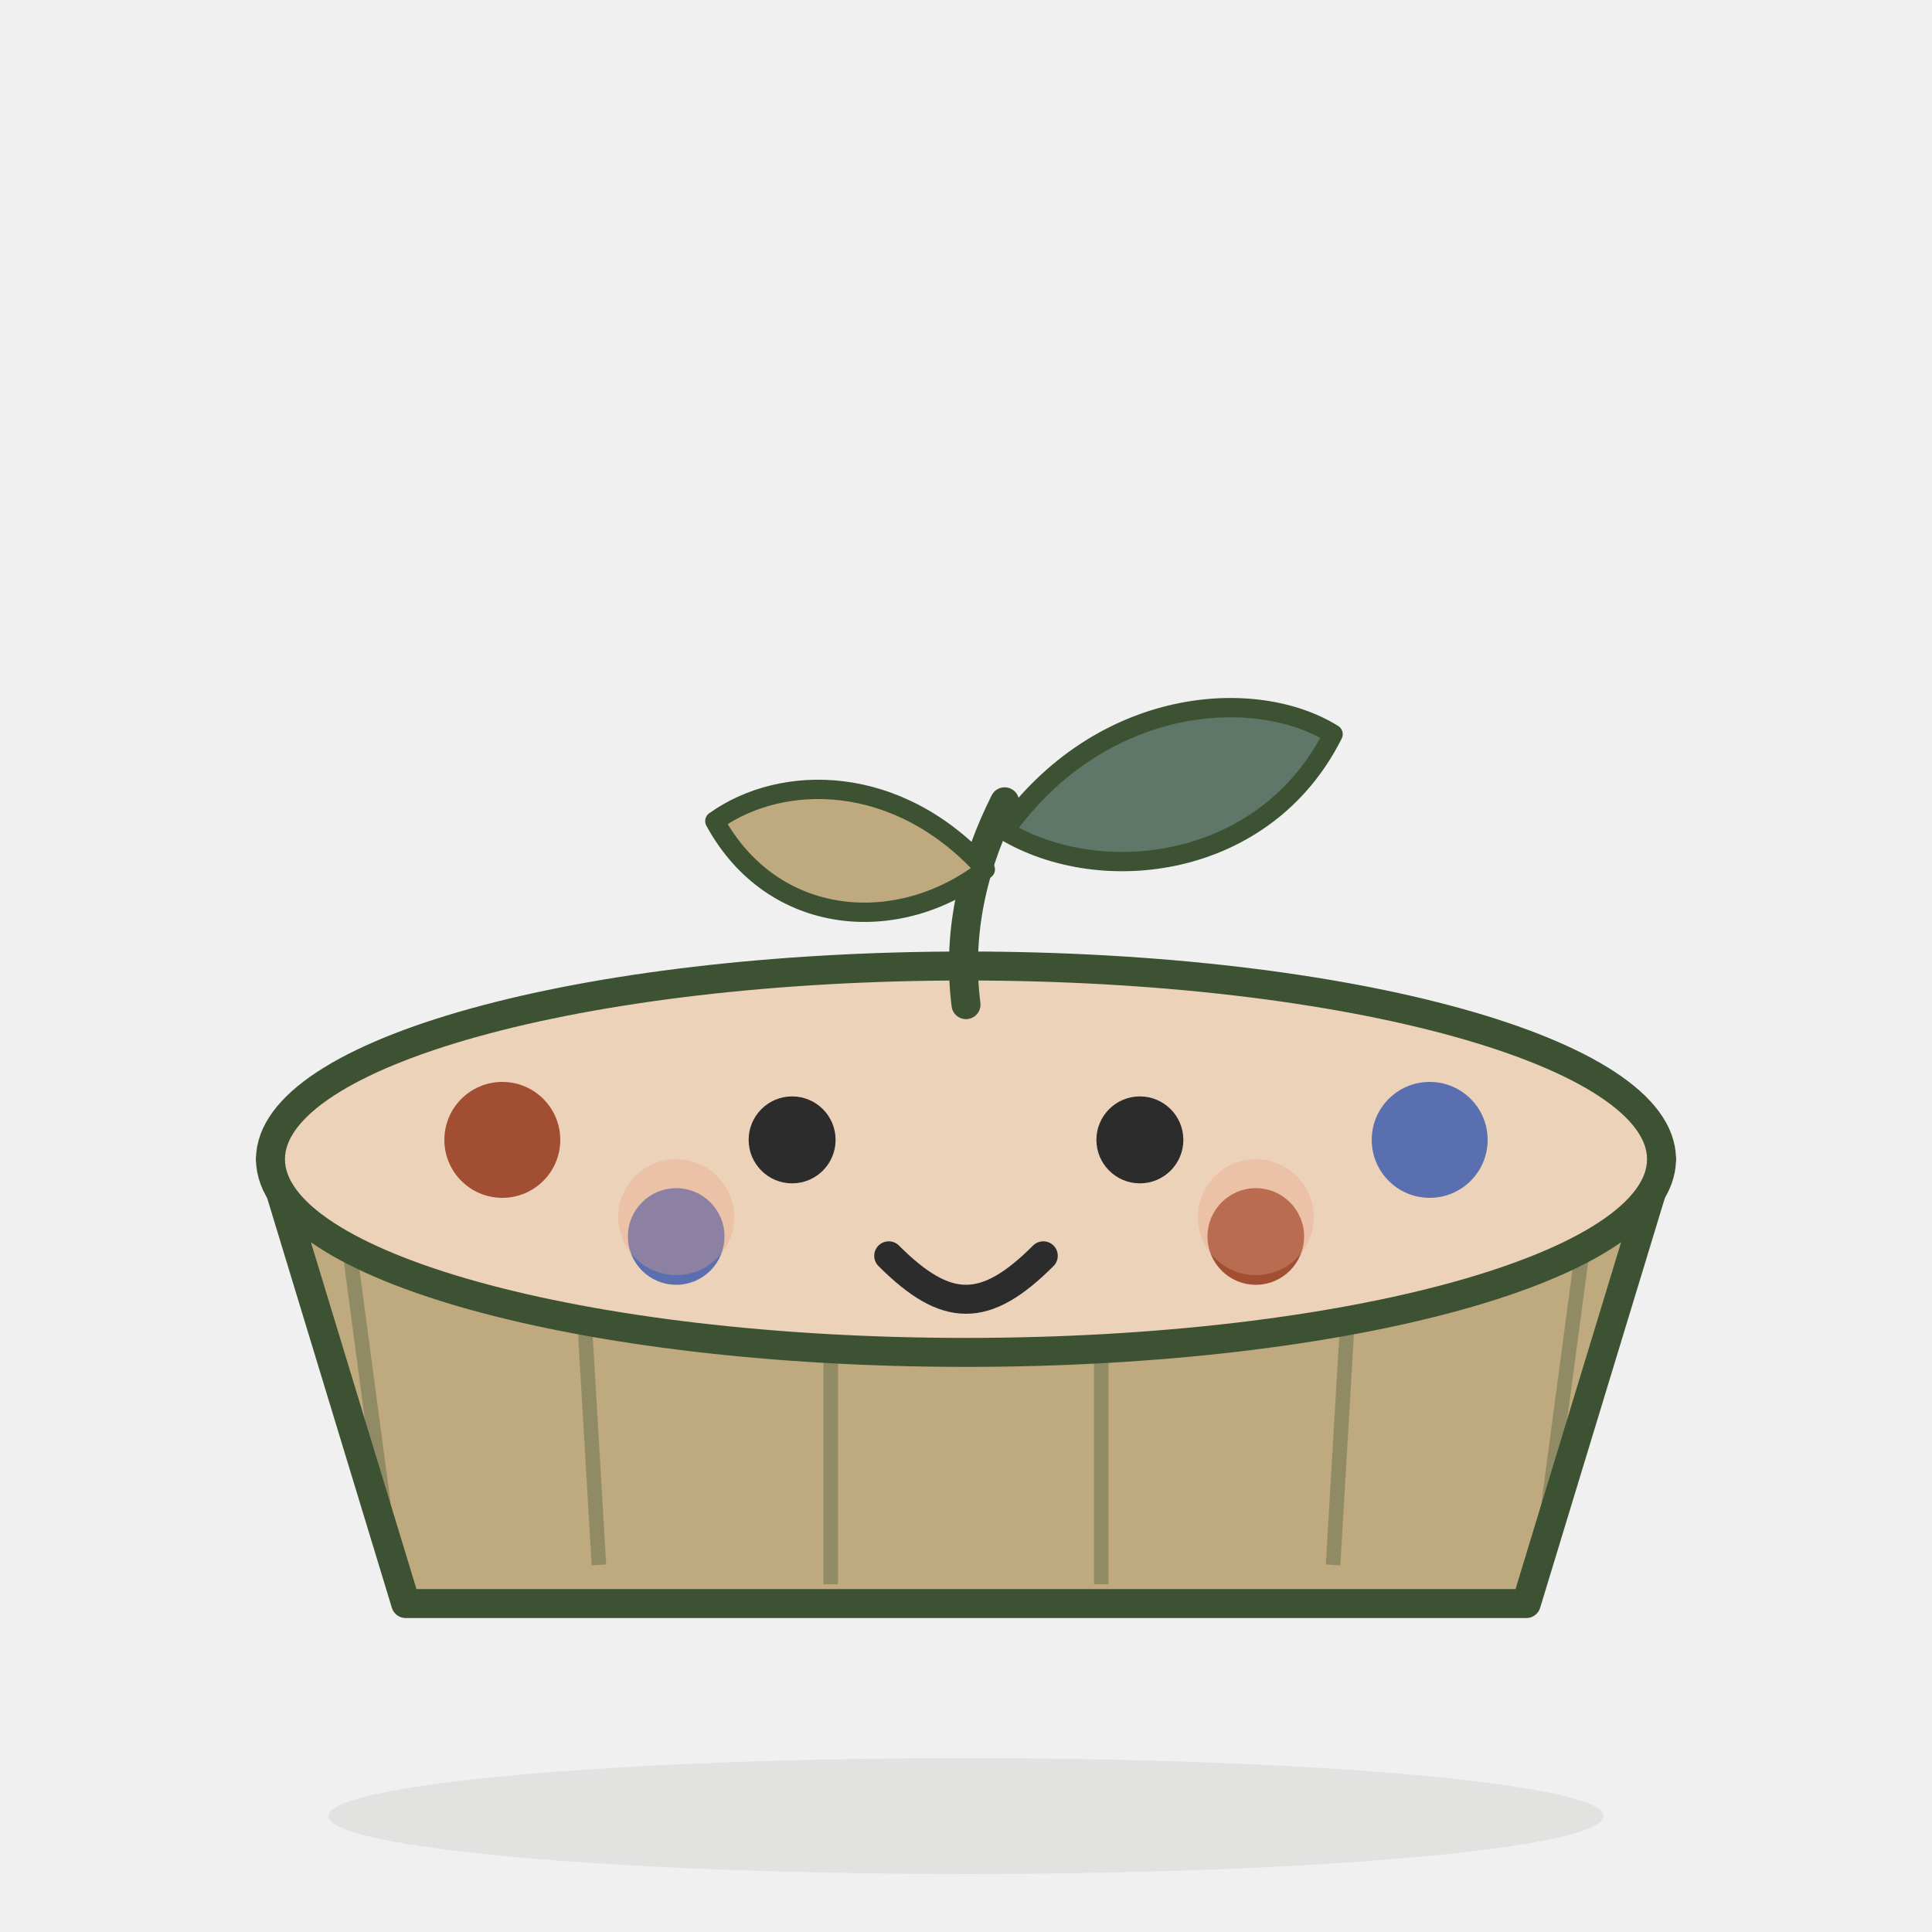
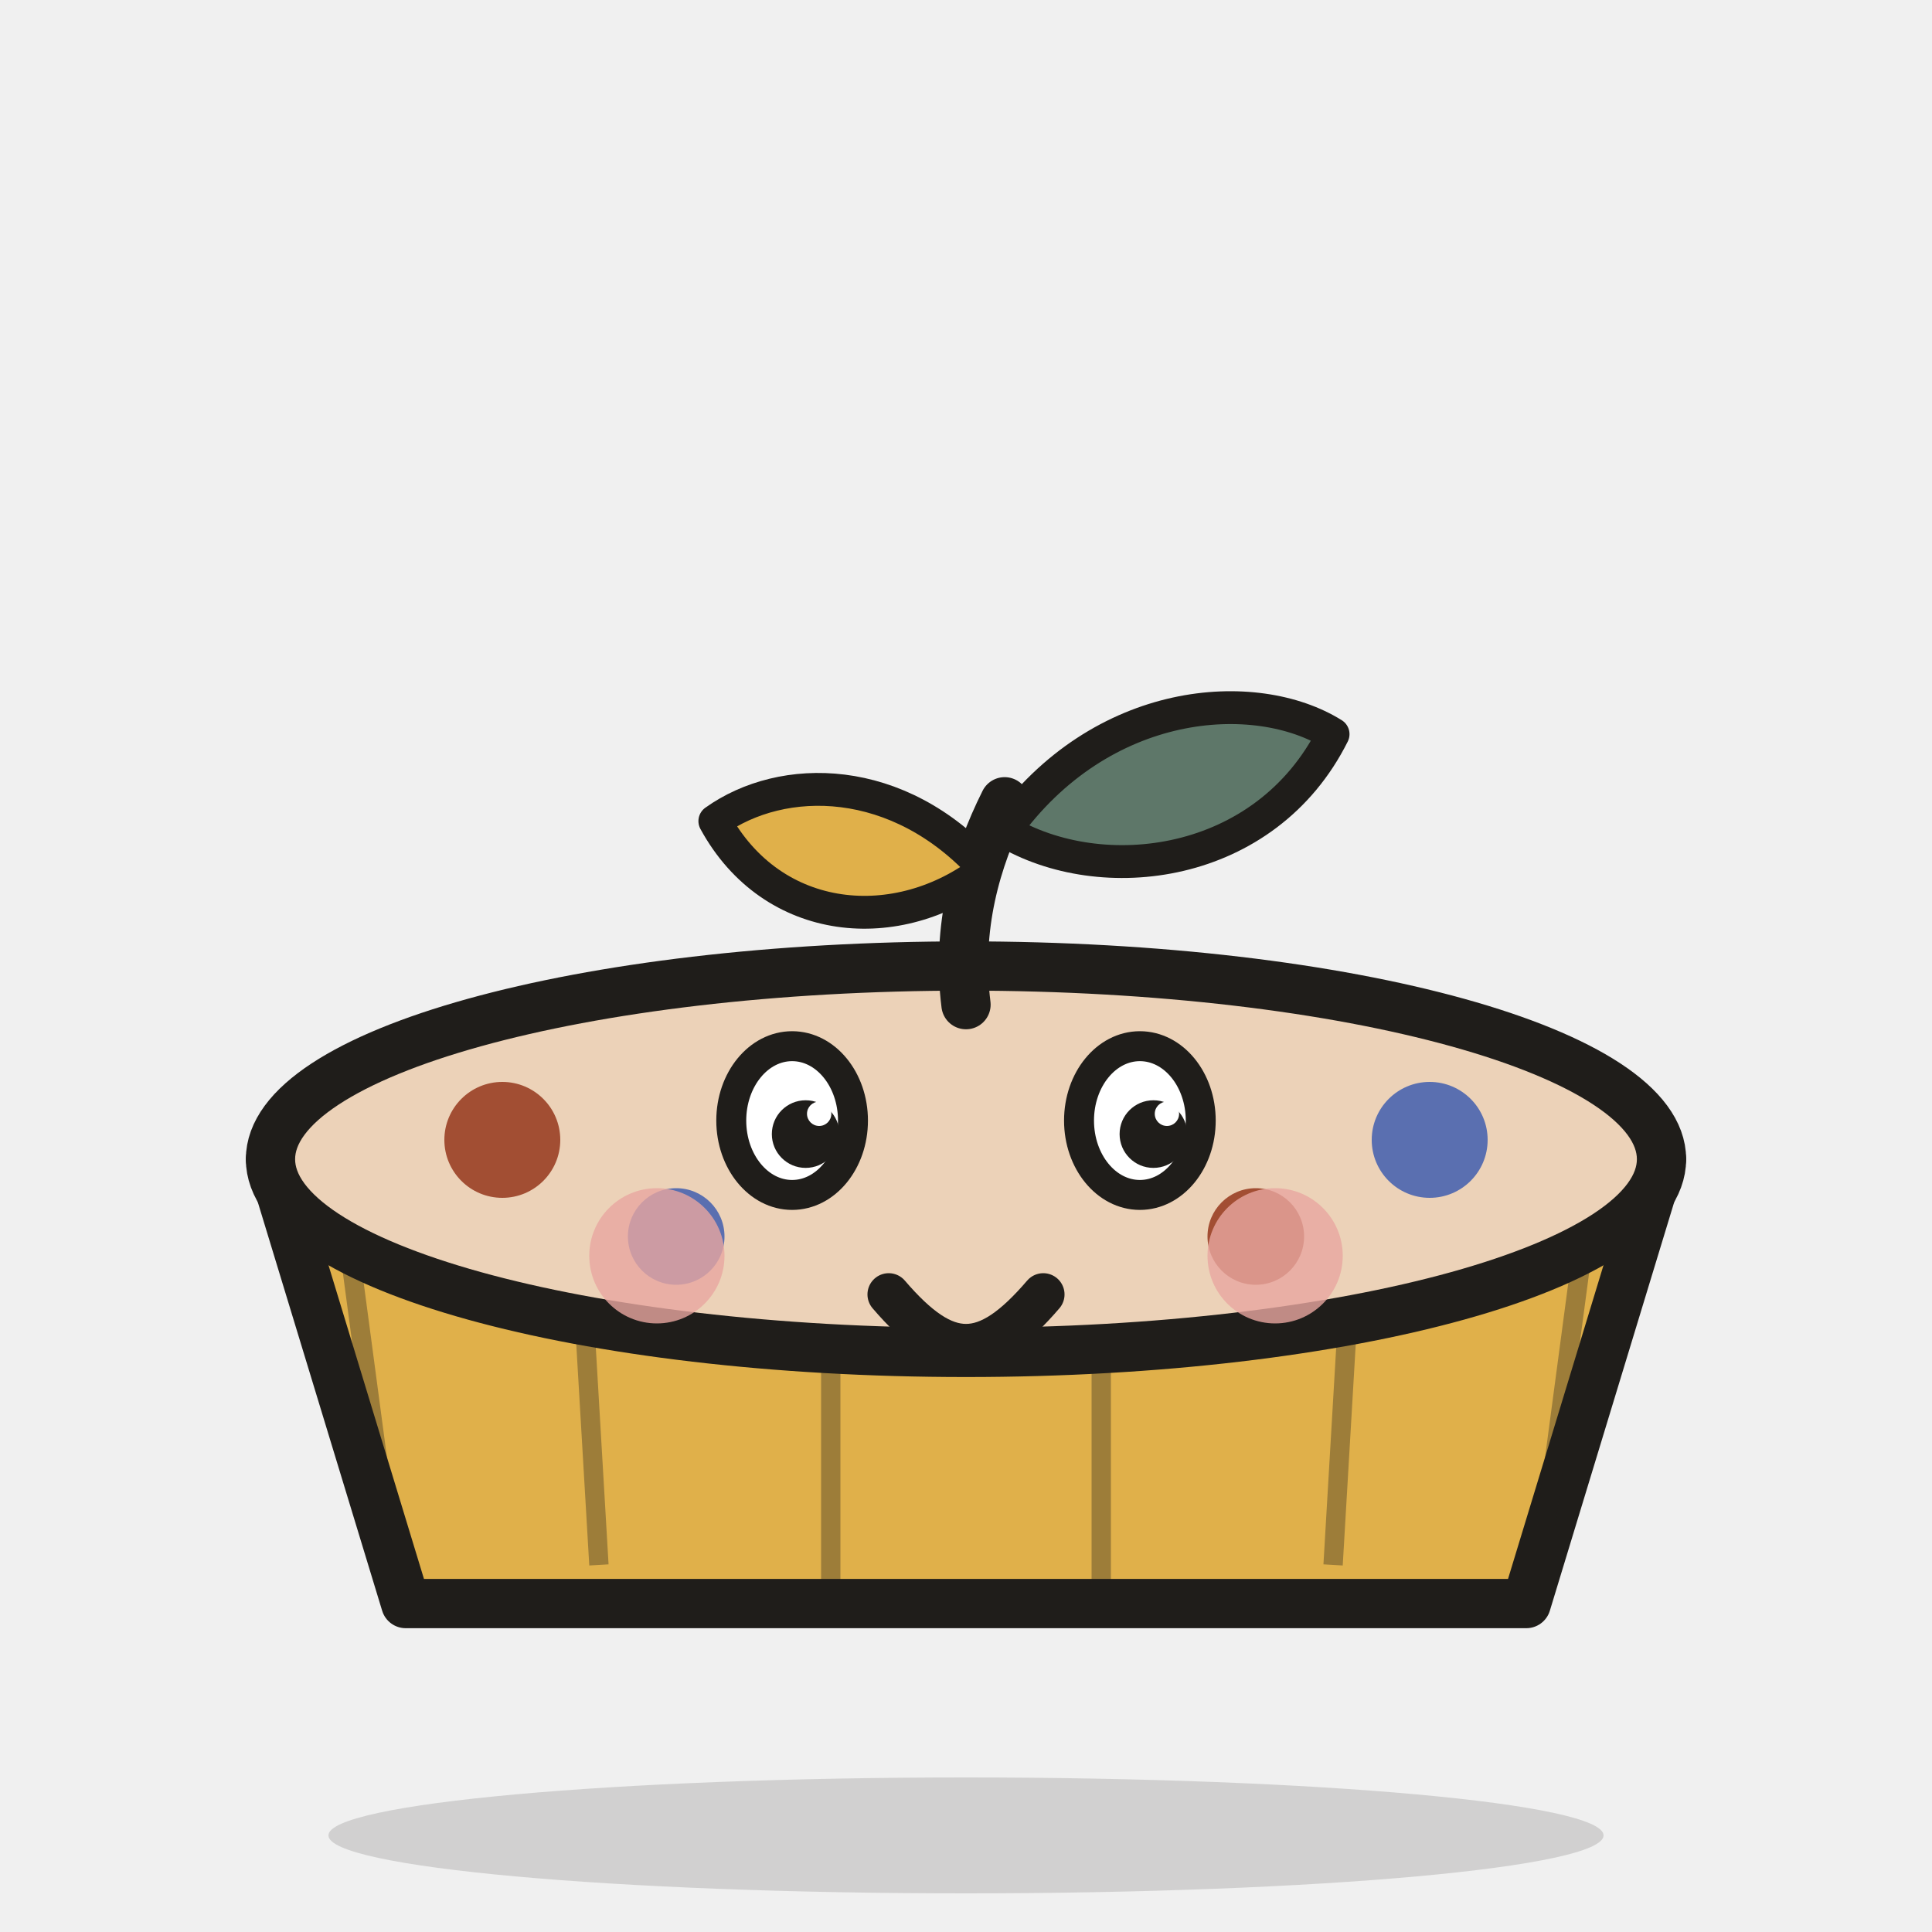
<svg xmlns="http://www.w3.org/2000/svg" viewBox="0 0 200 200" width="200" height="200">
+   <defs>
+     <pattern id="raster" width="7" height="7" patternUnits="userSpaceOnUse">
+       <circle cx="3.5" cy="3.5" r="1.7" fill="#c69a4c" opacity=".65" />
+     </pattern>
+     <clipPath id="tc">
+       <circle cx="100" cy="112" r="64" />
+     </clipPath>
+   </defs>
  <style>
@media (prefers-reduced-motion: no-preference) {
.hop{animation:hop 3.2s ease-in-out infinite;transform-origin:100px 186px}
.lis{animation:lis 2.8s ease-in-out infinite}
.oko{animation:mrk 5s infinite}
.bub{animation:bub 2.6s ease-in-out infinite}
.bub2{animation-delay:.7s}
.kon{animation:kon 1.6s ease-in-out infinite}
.kon2{animation-delay:.8s}
.lzice{animation:lzice 1.8s ease-in-out infinite;transform-origin:170px 168px}
}
@keyframes hop{0%,100%{transform:translateY(0) scale(1,1)}45%{transform:translateY(-5px) scale(.99,1.01)}55%{transform:translateY(-5px)}}
@keyframes lis{0%,100%{transform:rotate(-5deg)}50%{transform:rotate(6deg)}}
@keyframes mrk{0%,90%,100%{transform:scaleY(1)}93%{transform:scaleY(.1)}96%{transform:scaleY(1)}}
@keyframes bub{0%,100%{transform:translateY(0);opacity:1}50%{transform:translateY(-7px);opacity:.55}}
@keyframes kon{0%,100%{opacity:1;transform:translateY(0)}50%{opacity:.3;transform:translateY(3px)}}
@keyframes lzice{0%,100%{transform:rotate(-8deg)}50%{transform:rotate(10deg)}}
</style>
-   <ellipse cx="100" cy="188" rx="66" ry="6" fill="#3d5233" opacity=".08" />
+   <ellipse cx="100" cy="190" rx="66" ry="6" fill="#1f1d1a" opacity=".15" />
  <g class="hop">
-     <path d="M28 120h144l-14 46H42z" fill="#bfa97f" stroke="#3d5233" stroke-width="3" stroke-linejoin="round" />
-     <path d="M36 128l4 30M60 128l2 34M86 128v36M114 128v36M140 128l-2 34M164 128l-4 30" stroke="#3d5233" stroke-width="1.5" opacity=".35" />
-     <ellipse cx="100" cy="120" rx="72" ry="20" fill="#ecd2b8" stroke="#3d5233" stroke-width="3" />
+     <path d="M28 120h144l-14 46H42z" fill="#e0b04a" stroke="#1f1d1a" stroke-width="5.1" stroke-linejoin="round" />
+     <path d="M36 128l4 30M60 128l2 34M86 128v36M114 128v36M140 128l-2 34M164 128l-4 30" stroke="#1f1d1a" stroke-width="2.0" opacity=".35" />
+     <ellipse cx="100" cy="120" rx="72" ry="20" fill="#ecd2b8" stroke="#1f1d1a" stroke-width="5.1" />
    <circle cx="52" cy="118" r="6" fill="#a24e33" />
    <circle cx="148" cy="118" r="6" fill="#5a6fb0" />
    <circle cx="70" cy="128" r="5" fill="#5a6fb0" />
    <circle cx="130" cy="128" r="5" fill="#a24e33" />
    <g class="lis" style="transform-origin:100px 104px">
-       <path d="M100 104c-1-8 1-15 4-21" fill="none" stroke="#3d5233" stroke-width="3" stroke-linecap="round" />
-       <path d="M104 86c10-14 26-15 34-10-7 14-24 16-34 10z" fill="#5e7769" stroke="#3d5233" stroke-width="2" stroke-linejoin="round" />
-       <path d="M102 90c-9-10-21-10-28-5 6 11 19 12 28 5z" fill="#bfa97f" stroke="#3d5233" stroke-width="2" stroke-linejoin="round" />
+       <path d="M100 104c-1-8 1-15 4-21" fill="none" stroke="#1f1d1a" stroke-width="5.1" stroke-linecap="round" />
+       <path d="M104 86c10-14 26-15 34-10-7 14-24 16-34 10z" fill="#5e7769" stroke="#1f1d1a" stroke-width="3.4" stroke-linejoin="round" />
+       <path d="M102 90c-9-10-21-10-28-5 6 11 19 12 28 5z" fill="#e0b04a" stroke="#1f1d1a" stroke-width="3.4" stroke-linejoin="round" />
    </g>
-     <g class="oko" style="transform-origin:100px 118px">
-       <circle cx="82" cy="118" r="4.5" fill="#2c2c2c" />
-       <circle cx="118" cy="118" r="4.5" fill="#2c2c2c" />
+     <g class="oko" style="transform-origin:100px 116px">
+       <ellipse cx="82" cy="116" rx="6.3" ry="7.7" fill="#fff" stroke="#1f1d1a" stroke-width="3.1" />
+       <circle cx="83.4" cy="117.4" r="3.5" fill="#1f1d1a" />
+       <circle cx="84.8" cy="115.3" r="1.26" fill="#fff" />
+       <ellipse cx="118" cy="116" rx="6.3" ry="7.7" fill="#fff" stroke="#1f1d1a" stroke-width="3.1" />
+       <circle cx="119.4" cy="117.4" r="3.5" fill="#1f1d1a" />
+       <circle cx="120.8" cy="115.3" r="1.26" fill="#fff" />
    </g>
-     <path d="M92 130c6 6 10 6 16 0" fill="none" stroke="#2c2c2c" stroke-width="3" stroke-linecap="round" />
-     <circle cx="70" cy="126" r="6" fill="#e8a487" opacity=".35" />
-     <circle cx="130" cy="126" r="6" fill="#e8a487" opacity=".35" />
+     <path d="M92 134c6 7 10 7 16 0" fill="none" stroke="#1f1d1a" stroke-width="4.4" stroke-linecap="round" />
+     <circle cx="68" cy="130" r="7" fill="#e9a6a0" opacity=".8" />
+     <circle cx="132" cy="130" r="7" fill="#e9a6a0" opacity=".8" />
  </g>
</svg>
